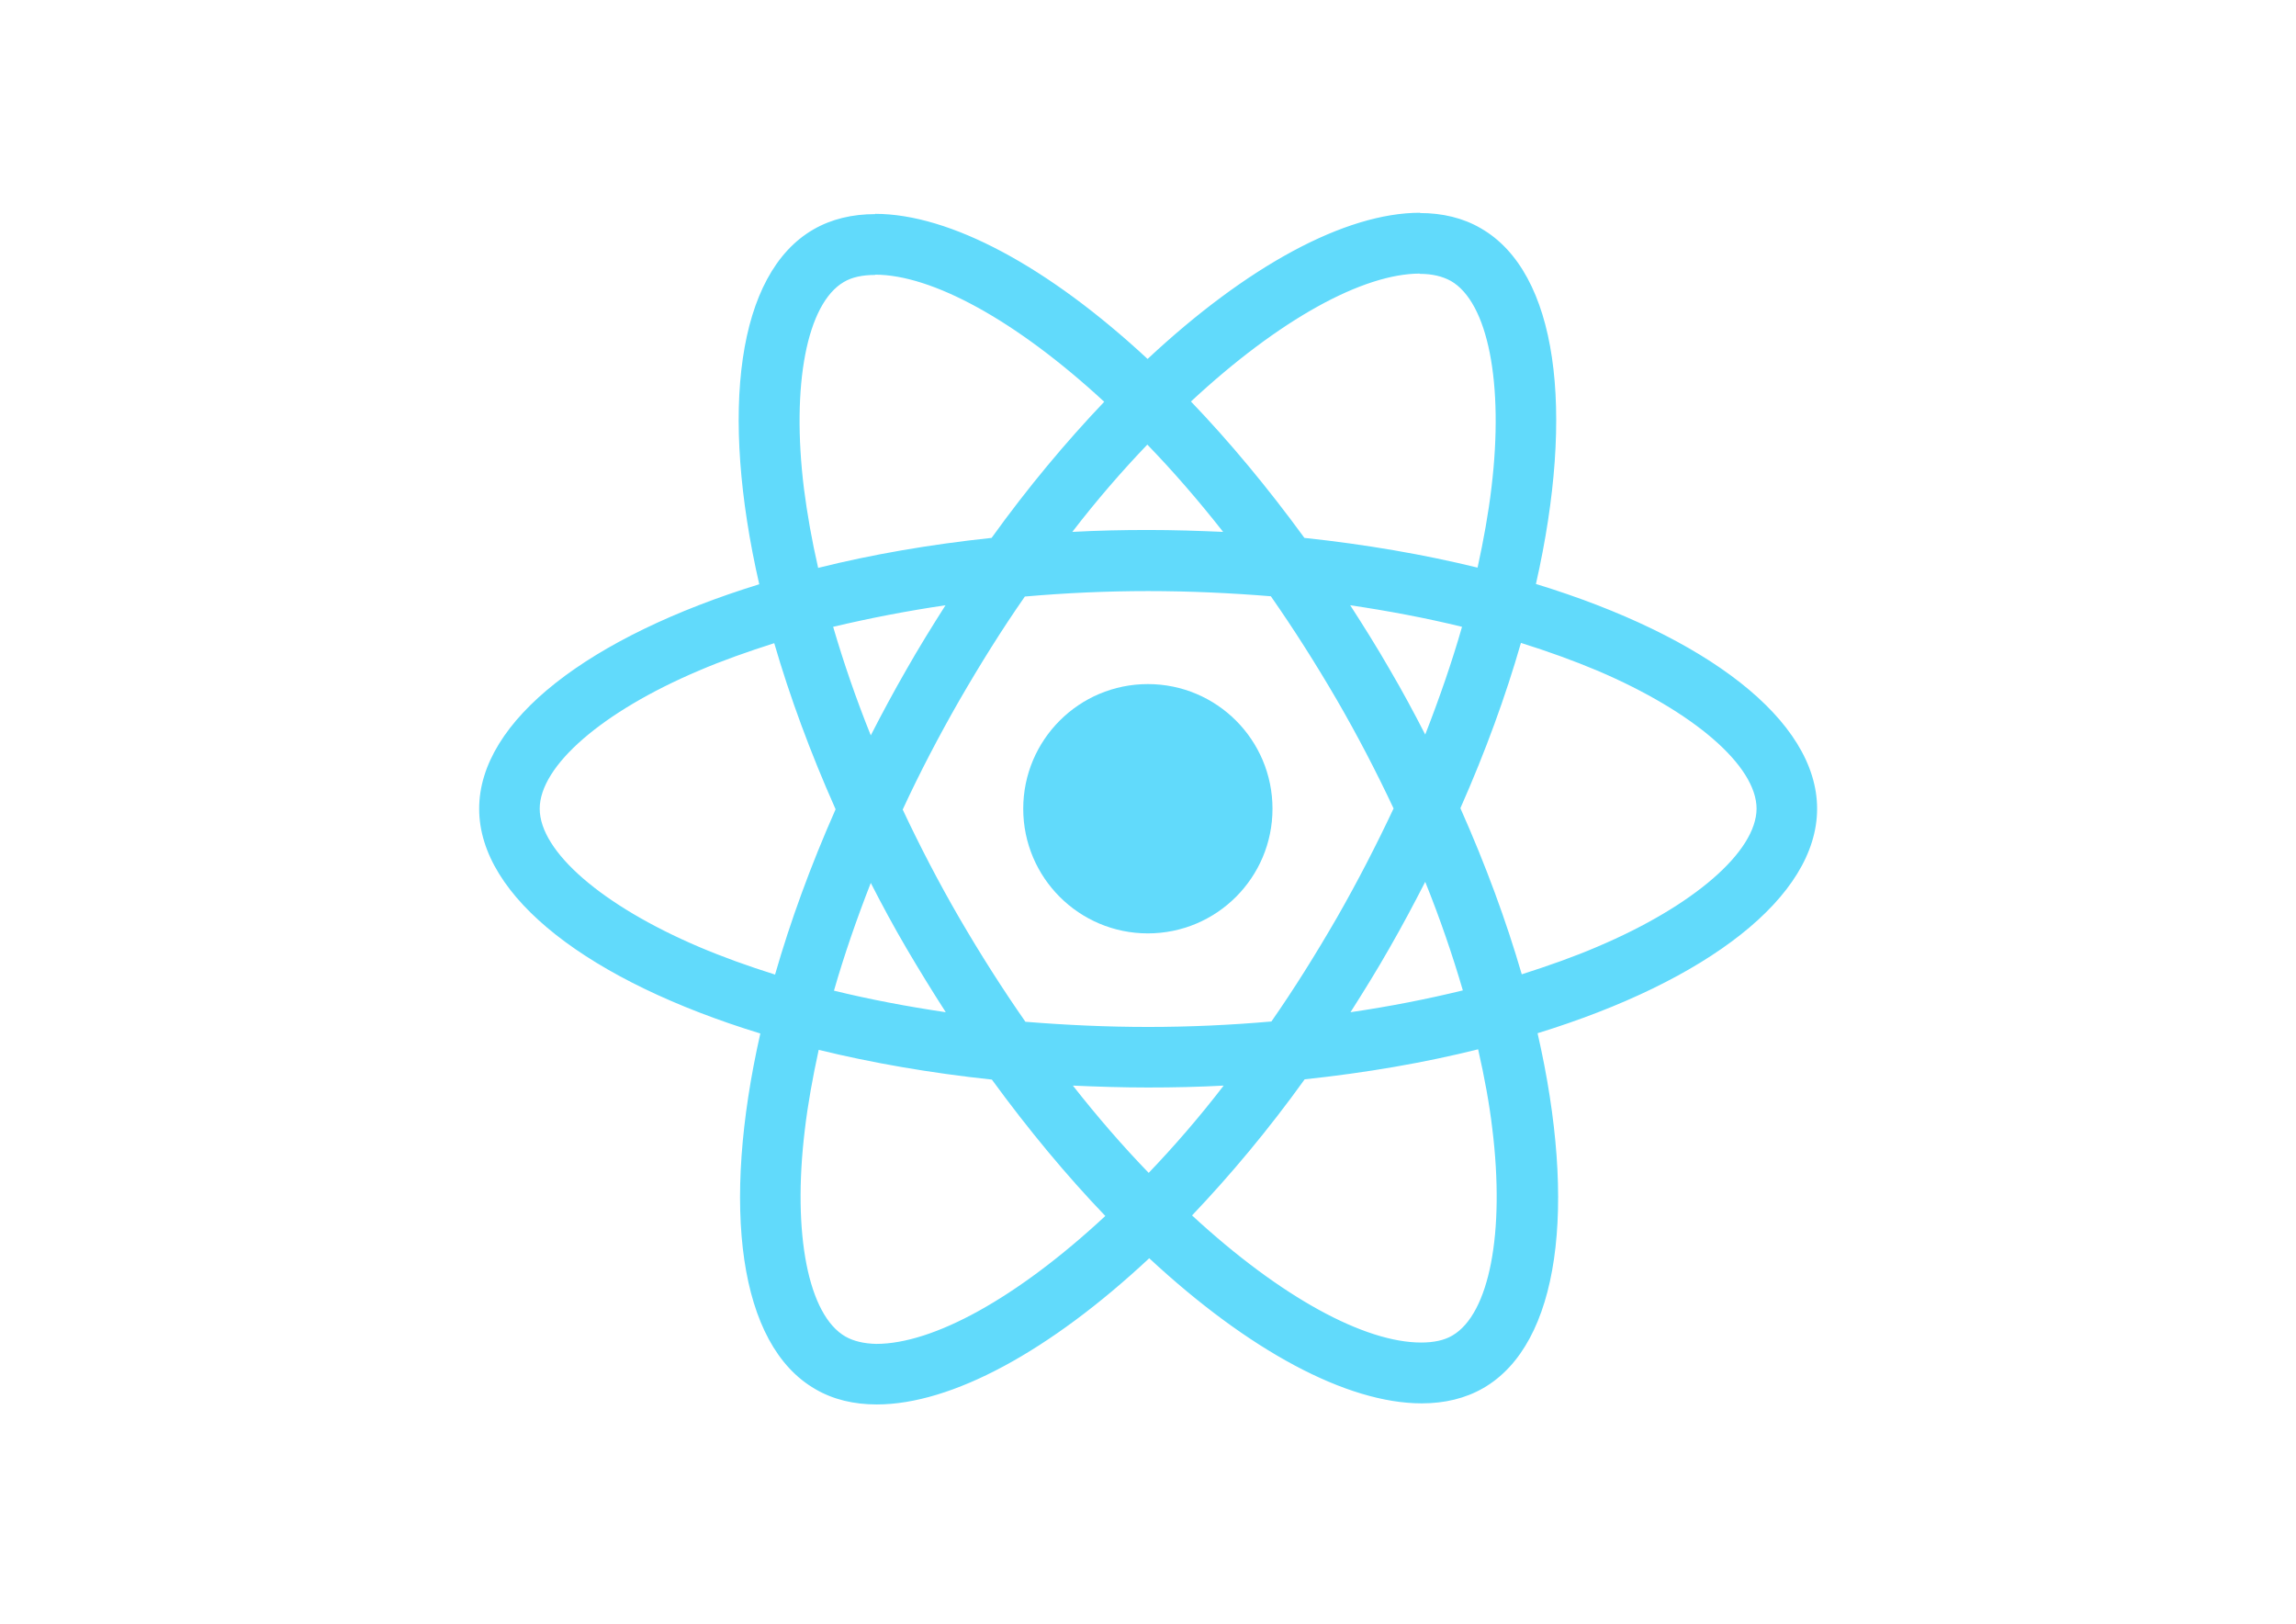
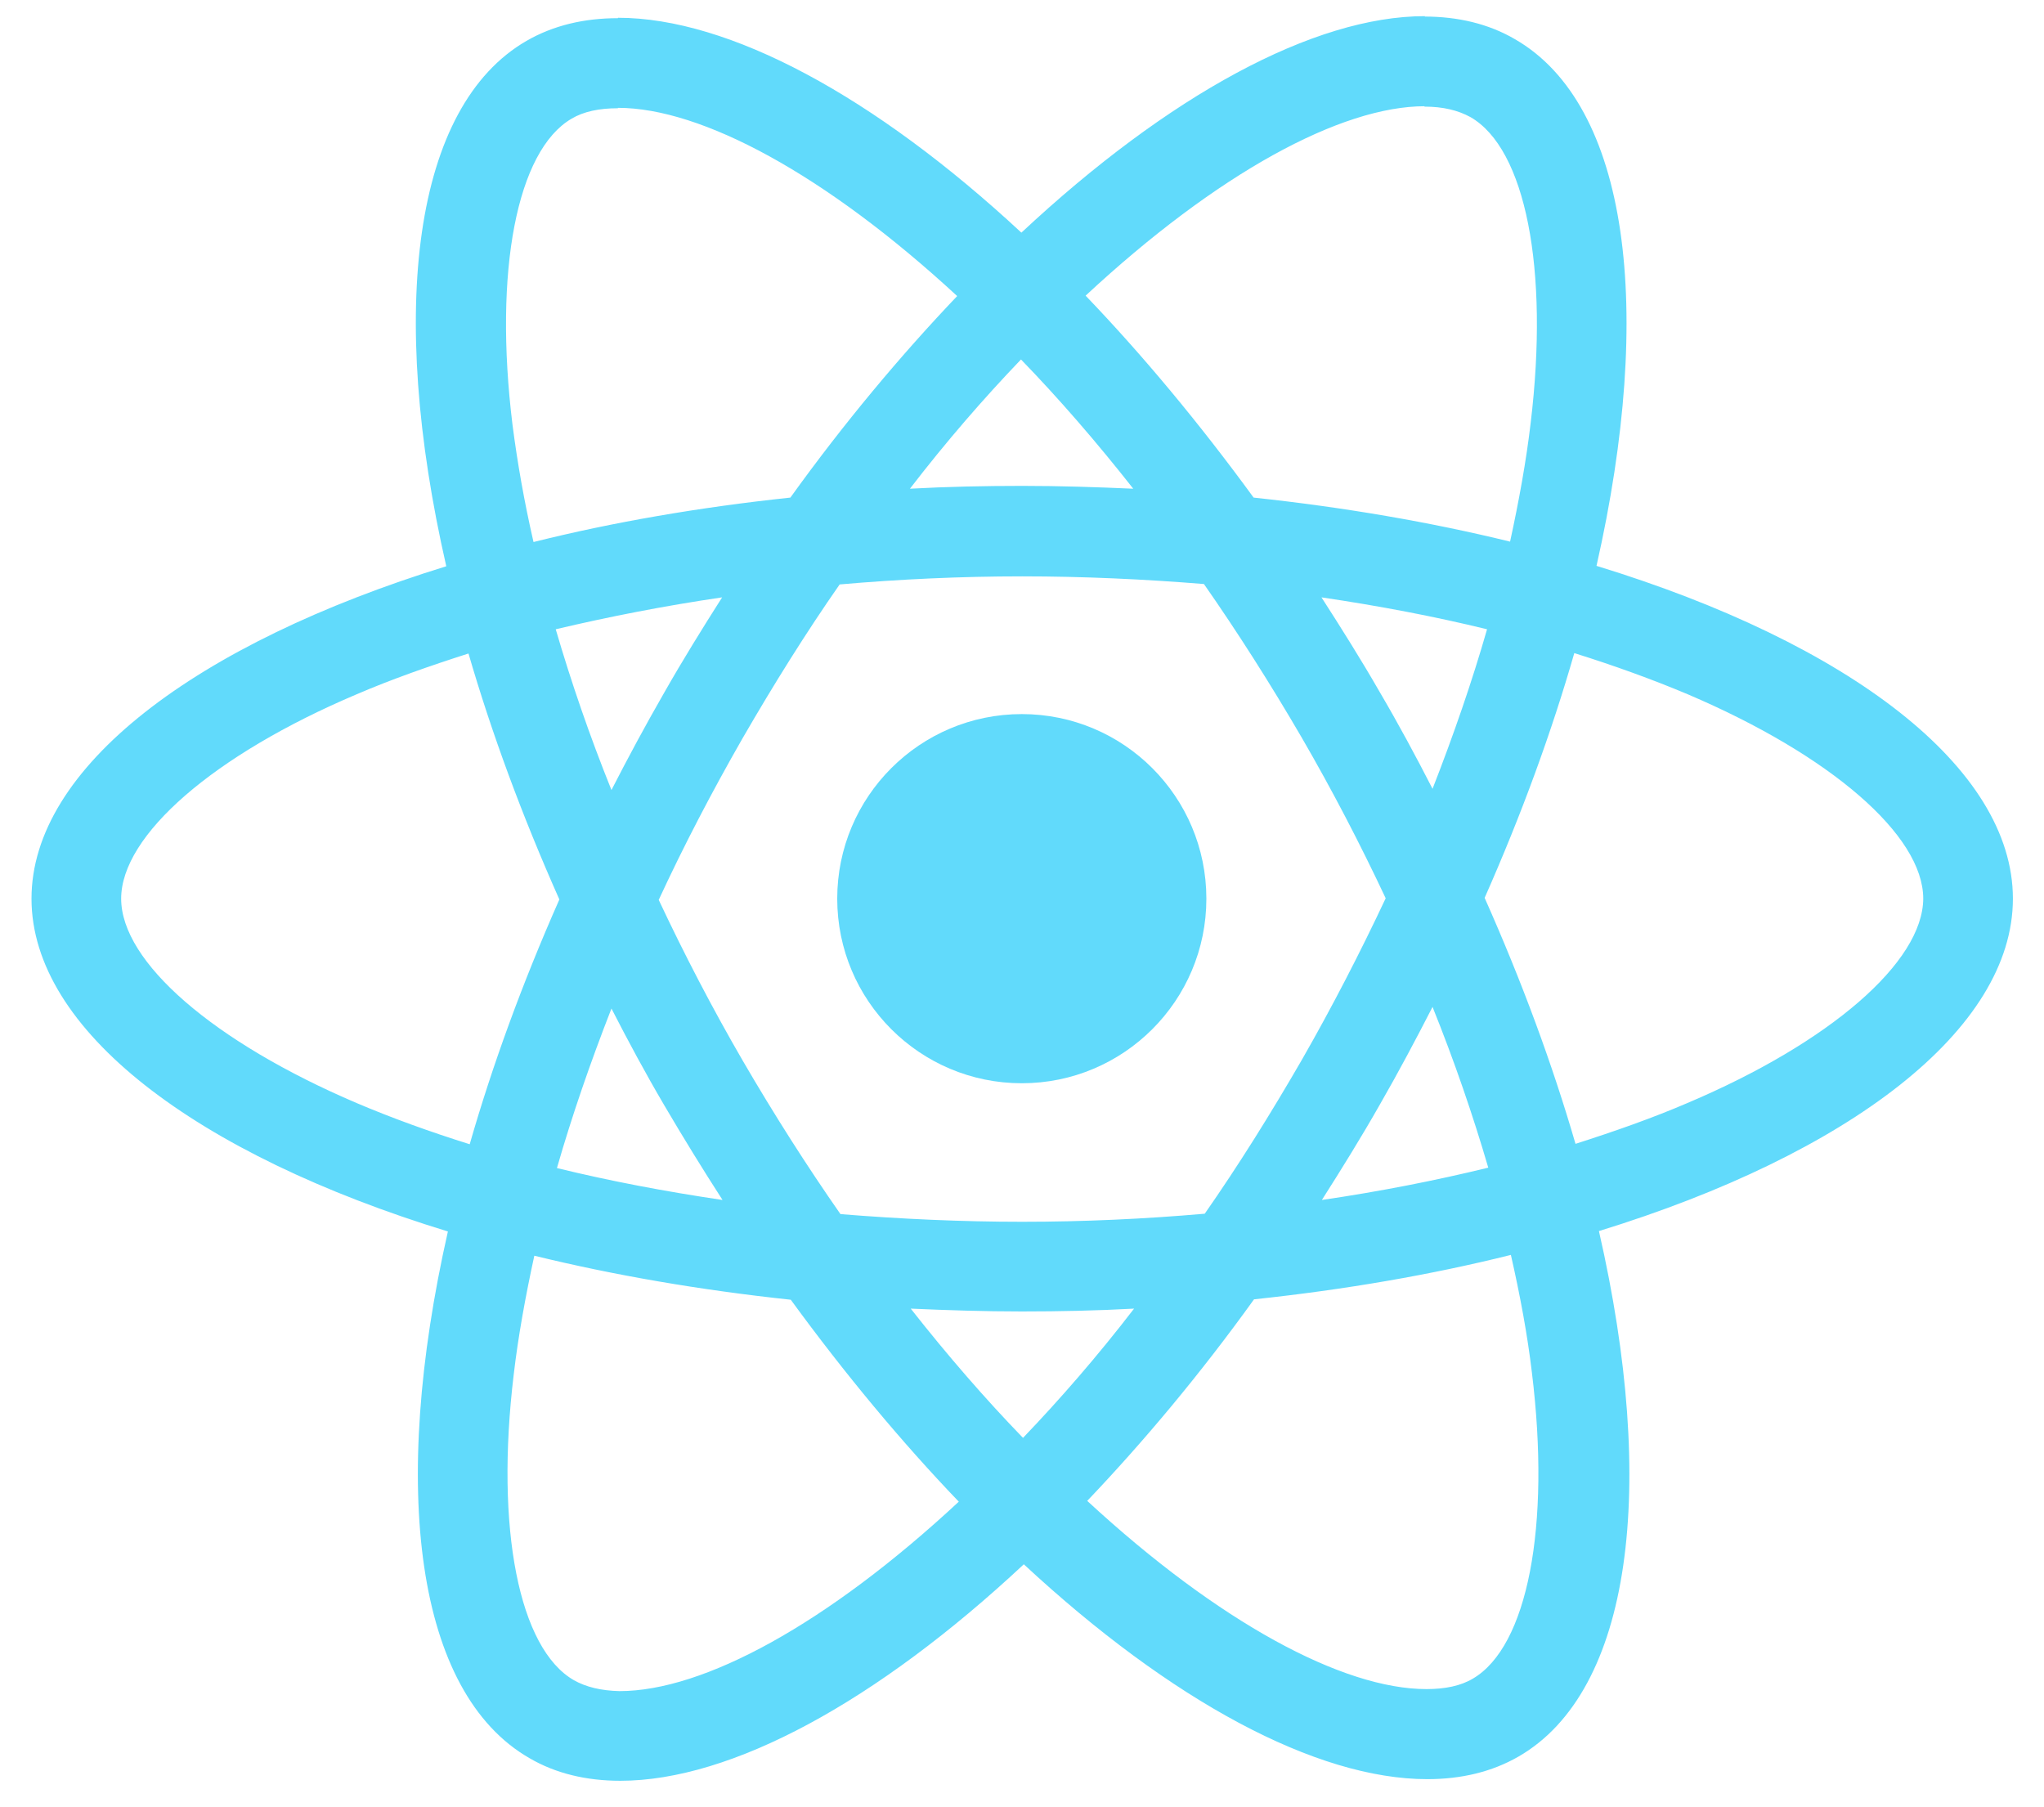
- <svg xmlns="http://www.w3.org/2000/svg" viewBox="0 0 841.9 595.3">
-   <g fill="#61DAFB">
-     <path d="M666.3 296.5c0-32.5-40.7-63.3-103.1-82.4 14.4-63.6 8-114.2-20.2-130.4-6.5-3.8-14.1-5.6-22.4-5.6v22.3c4.6 0 8.3.9 11.4 2.6 13.6 7.8 19.5 37.5 14.9 75.7-1.1 9.4-2.9 19.3-5.1 29.4-19.6-4.8-41-8.5-63.5-10.9-13.5-18.5-27.5-35.3-41.6-50 32.6-30.3 63.2-46.9 84-46.9V78c-27.5 0-63.5 19.6-99.9 53.6-36.4-33.8-72.4-53.2-99.9-53.2v22.3c20.7 0 51.4 16.5 84 46.6-14 14.7-28 31.4-41.3 49.9-22.6 2.4-44 6.1-63.6 11-2.3-10-4-19.7-5.2-29-4.7-38.2 1.1-67.9 14.6-75.8 3-1.8 6.9-2.6 11.5-2.6V78.5c-8.4 0-16 1.8-22.6 5.6-28.1 16.2-34.4 66.7-19.9 130.1-62.2 19.2-102.7 49.9-102.7 82.3 0 32.5 40.7 63.3 103.1 82.4-14.4 63.6-8 114.2 20.2 130.4 6.5 3.8 14.1 5.6 22.5 5.6 27.5 0 63.5-19.6 99.9-53.6 36.4 33.8 72.4 53.2 99.9 53.2 8.4 0 16-1.8 22.6-5.6 28.1-16.2 34.4-66.7 19.9-130.1 62-19.1 102.5-49.9 102.5-82.3zm-130.2-66.7c-3.7 12.9-8.3 26.2-13.5 39.5-4.1-8-8.4-16-13.1-24-4.6-8-9.5-15.8-14.4-23.4 14.2 2.1 27.9 4.7 41 7.9zm-45.8 106.5c-7.8 13.5-15.8 26.3-24.1 38.2-14.9 1.3-30 2-45.2 2-15.1 0-30.2-.7-45-1.9-8.3-11.9-16.4-24.6-24.2-38-7.6-13.1-14.5-26.4-20.8-39.8 6.2-13.4 13.2-26.8 20.7-39.9 7.8-13.5 15.8-26.3 24.1-38.2 14.9-1.3 30-2 45.2-2 15.1 0 30.2.7 45 1.9 8.3 11.9 16.4 24.6 24.2 38 7.6 13.1 14.5 26.4 20.8 39.8-6.3 13.4-13.2 26.8-20.7 39.9zm32.3-13c5.4 13.4 10 26.8 13.8 39.8-13.1 3.2-26.9 5.9-41.2 8 4.9-7.7 9.8-15.6 14.4-23.7 4.6-8 8.9-16.1 13-24.1zM421.2 430c-9.3-9.6-18.6-20.3-27.8-32 9 .4 18.2.7 27.5.7 9.4 0 18.7-.2 27.8-.7-9 11.7-18.3 22.4-27.5 32zm-74.4-58.9c-14.2-2.1-27.9-4.7-41-7.9 3.7-12.9 8.3-26.2 13.5-39.5 4.1 8 8.4 16 13.1 24 4.7 8 9.5 15.8 14.4 23.4zM420.7 163c9.3 9.6 18.6 20.3 27.8 32-9-.4-18.2-.7-27.5-.7-9.4 0-18.7.2-27.8.7 9-11.7 18.3-22.4 27.5-32zm-74 58.9c-4.9 7.7-9.8 15.6-14.4 23.7-4.6 8-8.9 16-13 24-5.4-13.4-10-26.8-13.8-39.8 13.1-3.1 26.9-5.8 41.2-7.9zm-90.5 125.2c-35.4-15.1-58.3-34.9-58.3-50.6 0-15.7 22.9-35.6 58.3-50.6 8.6-3.7 18-7 27.7-10.1 5.7 19.6 13.2 40 22.5 60.9-9.2 20.8-16.6 41.1-22.2 60.6-9.9-3.1-19.3-6.5-28-10.2zM310 490c-13.6-7.8-19.5-37.5-14.9-75.7 1.1-9.4 2.9-19.3 5.1-29.4 19.6 4.8 41 8.5 63.5 10.9 13.5 18.5 27.5 35.3 41.6 50-32.6 30.3-63.2 46.9-84 46.9-4.5-.1-8.3-1-11.3-2.7zm237.2-76.2c4.7 38.2-1.1 67.9-14.6 75.8-3 1.8-6.9 2.6-11.5 2.6-20.7 0-51.4-16.5-84-46.6 14-14.7 28-31.4 41.3-49.9 22.6-2.4 44-6.1 63.6-11 2.3 10.1 4.1 19.8 5.2 29.1zm38.5-66.7c-8.6 3.7-18 7-27.7 10.1-5.7-19.6-13.2-40-22.5-60.9 9.2-20.8 16.6-41.1 22.2-60.6 9.9 3.1 19.3 6.5 28.1 10.2 35.4 15.1 58.3 34.9 58.3 50.6-.1 15.7-23 35.6-58.4 50.6zM320.8 78.4z" />
-     <circle cx="420.9" cy="296.5" r="45.7" />
-     <path d="M520.5 78.1z" />
+ <svg xmlns="http://www.w3.org/2000/svg" version="1.1" id="Layer_1" x="0px" y="0px" viewBox="0 0 506.1 447.3" style="enable-background:new 0 0 506.1 447.3;" xml:space="preserve">
+   <style type="text/css">
+ 	.st0{fill:#61DAFB;}
+ </style>
+   <g>
+     <path class="st0" d="M498.4,222.5c0-32.5-40.7-63.3-103.1-82.4c14.4-63.6,8-114.2-20.2-130.4c-6.5-3.8-14.1-5.6-22.4-5.6v22.3   c4.6,0,8.3,0.9,11.4,2.6c13.6,7.8,19.5,37.5,14.9,75.7c-1.1,9.4-2.9,19.3-5.1,29.4c-19.6-4.8-41-8.5-63.5-10.9   c-13.5-18.5-27.5-35.3-41.6-50c32.6-30.3,63.2-46.9,84-46.9V4c-27.5,0-63.5,19.6-99.9,53.6C216.5,23.8,180.5,4.4,153,4.4v22.3   c20.7,0,51.4,16.5,84,46.6c-14,14.7-28,31.4-41.3,49.9c-22.6,2.4-44,6.1-63.6,11c-2.3-10-4-19.7-5.2-29   c-4.7-38.2,1.1-67.9,14.6-75.8c3-1.8,6.9-2.6,11.5-2.6V4.5c-8.4,0-16,1.8-22.6,5.6C102.3,26.3,96,76.8,110.5,140.2   C48.3,159.4,7.8,190.1,7.8,222.5c0,32.5,40.7,63.3,103.1,82.4c-14.4,63.6-8,114.2,20.2,130.4c6.5,3.8,14.1,5.6,22.5,5.6   c27.5,0,63.5-19.6,99.9-53.6c36.4,33.8,72.4,53.2,99.9,53.2c8.4,0,16-1.8,22.6-5.6c28.1-16.2,34.4-66.7,19.9-130.1   C457.9,285.7,498.4,254.9,498.4,222.5L498.4,222.5z M368.2,155.8c-3.7,12.9-8.3,26.2-13.5,39.5c-4.1-8-8.4-16-13.1-24   c-4.6-8-9.5-15.8-14.4-23.4C341.4,150,355.1,152.6,368.2,155.8L368.2,155.8z M322.4,262.3c-7.8,13.5-15.8,26.3-24.1,38.2   c-14.9,1.3-30,2-45.2,2c-15.1,0-30.2-0.7-45-1.9c-8.3-11.9-16.4-24.6-24.2-38c-7.6-13.1-14.5-26.4-20.8-39.8   c6.2-13.4,13.2-26.8,20.7-39.9c7.8-13.5,15.8-26.3,24.1-38.2c14.9-1.3,30-2,45.2-2c15.1,0,30.2,0.7,45,1.9   c8.3,11.9,16.4,24.6,24.2,38c7.6,13.1,14.5,26.4,20.8,39.8C336.8,235.8,329.9,249.2,322.4,262.3L322.4,262.3z M354.7,249.3   c5.4,13.4,10,26.8,13.8,39.8c-13.1,3.2-26.9,5.9-41.2,8c4.9-7.7,9.8-15.6,14.4-23.7C346.3,265.4,350.6,257.3,354.7,249.3   L354.7,249.3z M253.3,356c-9.3-9.6-18.6-20.3-27.8-32c9,0.4,18.2,0.7,27.5,0.7c9.4,0,18.7-0.2,27.8-0.7   C271.8,335.7,262.5,346.4,253.3,356z M178.9,297.1c-14.2-2.1-27.9-4.7-41-7.9c3.7-12.9,8.3-26.2,13.5-39.5c4.1,8,8.4,16,13.1,24   S174,289.5,178.9,297.1z M252.8,89c9.3,9.6,18.6,20.3,27.8,32c-9-0.4-18.2-0.7-27.5-0.7c-9.4,0-18.7,0.2-27.8,0.7   C234.3,109.3,243.6,98.6,252.8,89z M178.8,147.9c-4.9,7.7-9.8,15.6-14.4,23.7c-4.6,8-8.9,16-13,24c-5.4-13.4-10-26.8-13.8-39.8   C150.7,152.7,164.5,150,178.8,147.9L178.8,147.9z M88.3,273.1C52.9,258,30,238.2,30,222.5s22.9-35.6,58.3-50.6   c8.6-3.7,18-7,27.7-10.1c5.7,19.6,13.2,40,22.5,60.9c-9.2,20.8-16.6,41.1-22.2,60.6C106.4,280.2,97,276.8,88.3,273.1L88.3,273.1z    M142.1,416c-13.6-7.8-19.5-37.5-14.9-75.7c1.1-9.4,2.9-19.3,5.1-29.4c19.6,4.8,41,8.5,63.5,10.9c13.5,18.5,27.5,35.3,41.6,50   c-32.6,30.3-63.2,46.9-84,46.9C148.9,418.6,145.1,417.7,142.1,416L142.1,416z M379.3,339.8c4.7,38.2-1.1,67.9-14.6,75.8   c-3,1.8-6.9,2.6-11.5,2.6c-20.7,0-51.4-16.5-84-46.6c14-14.7,28-31.4,41.3-49.9c22.6-2.4,44-6.1,63.6-11   C376.4,320.8,378.2,330.5,379.3,339.8z M417.8,273.1c-8.6,3.7-18,7-27.7,10.1c-5.7-19.6-13.2-40-22.5-60.9   c9.2-20.8,16.6-41.1,22.2-60.6c9.9,3.1,19.3,6.5,28.1,10.2c35.4,15.1,58.3,34.9,58.3,50.6C476.1,238.2,453.2,258.1,417.8,273.1   L417.8,273.1z" />
+     <circle class="st0" cx="253" cy="222.5" r="45.7" />
+     <path class="st0" d="M352.6,4.1" />
  </g>
</svg>
